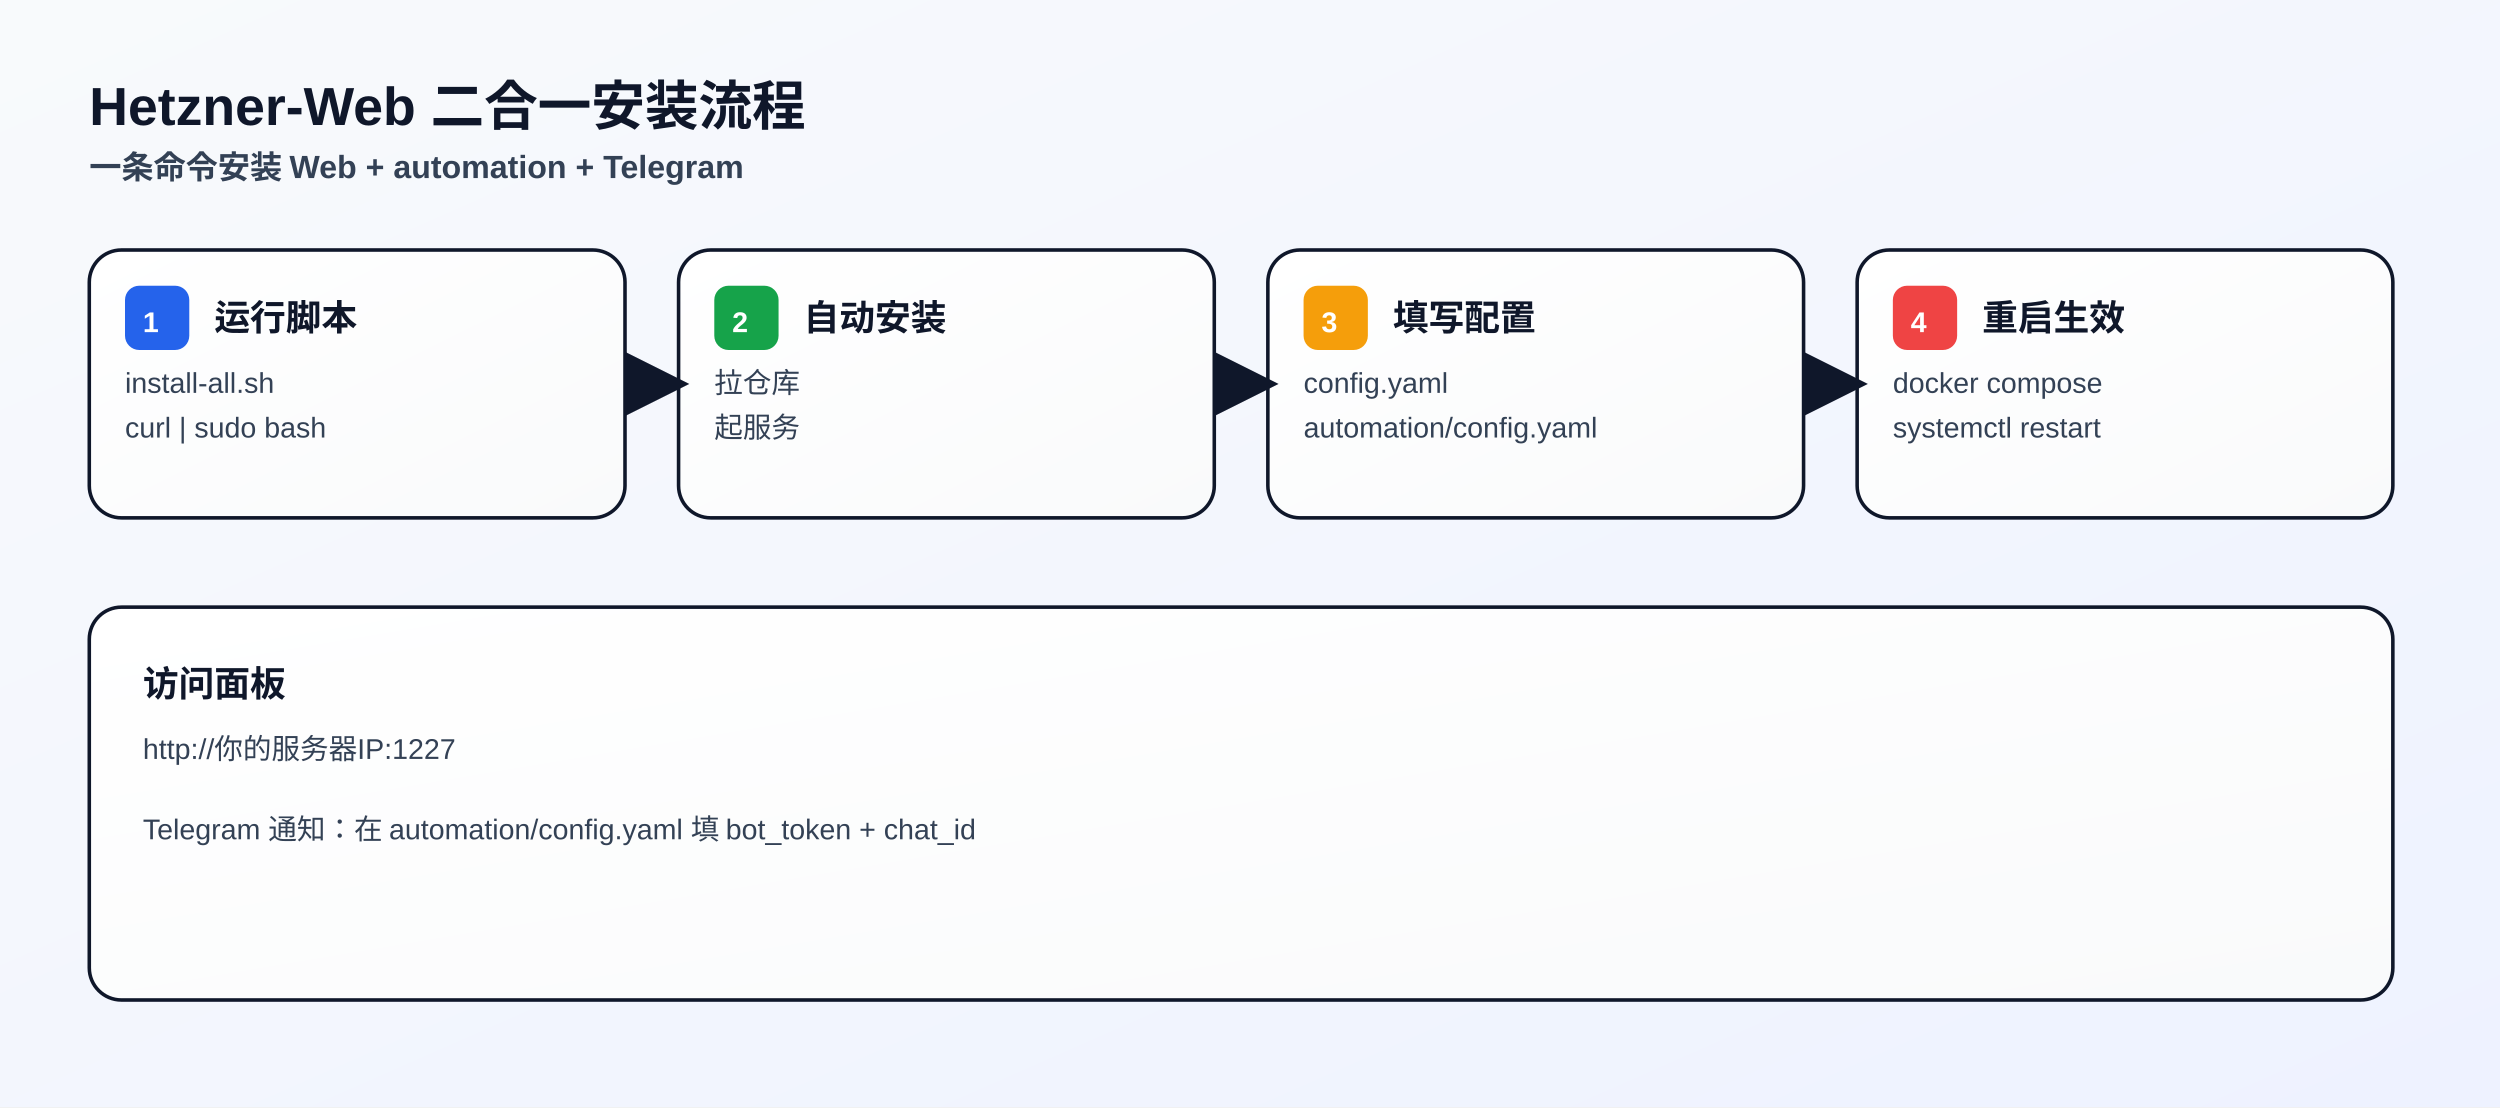
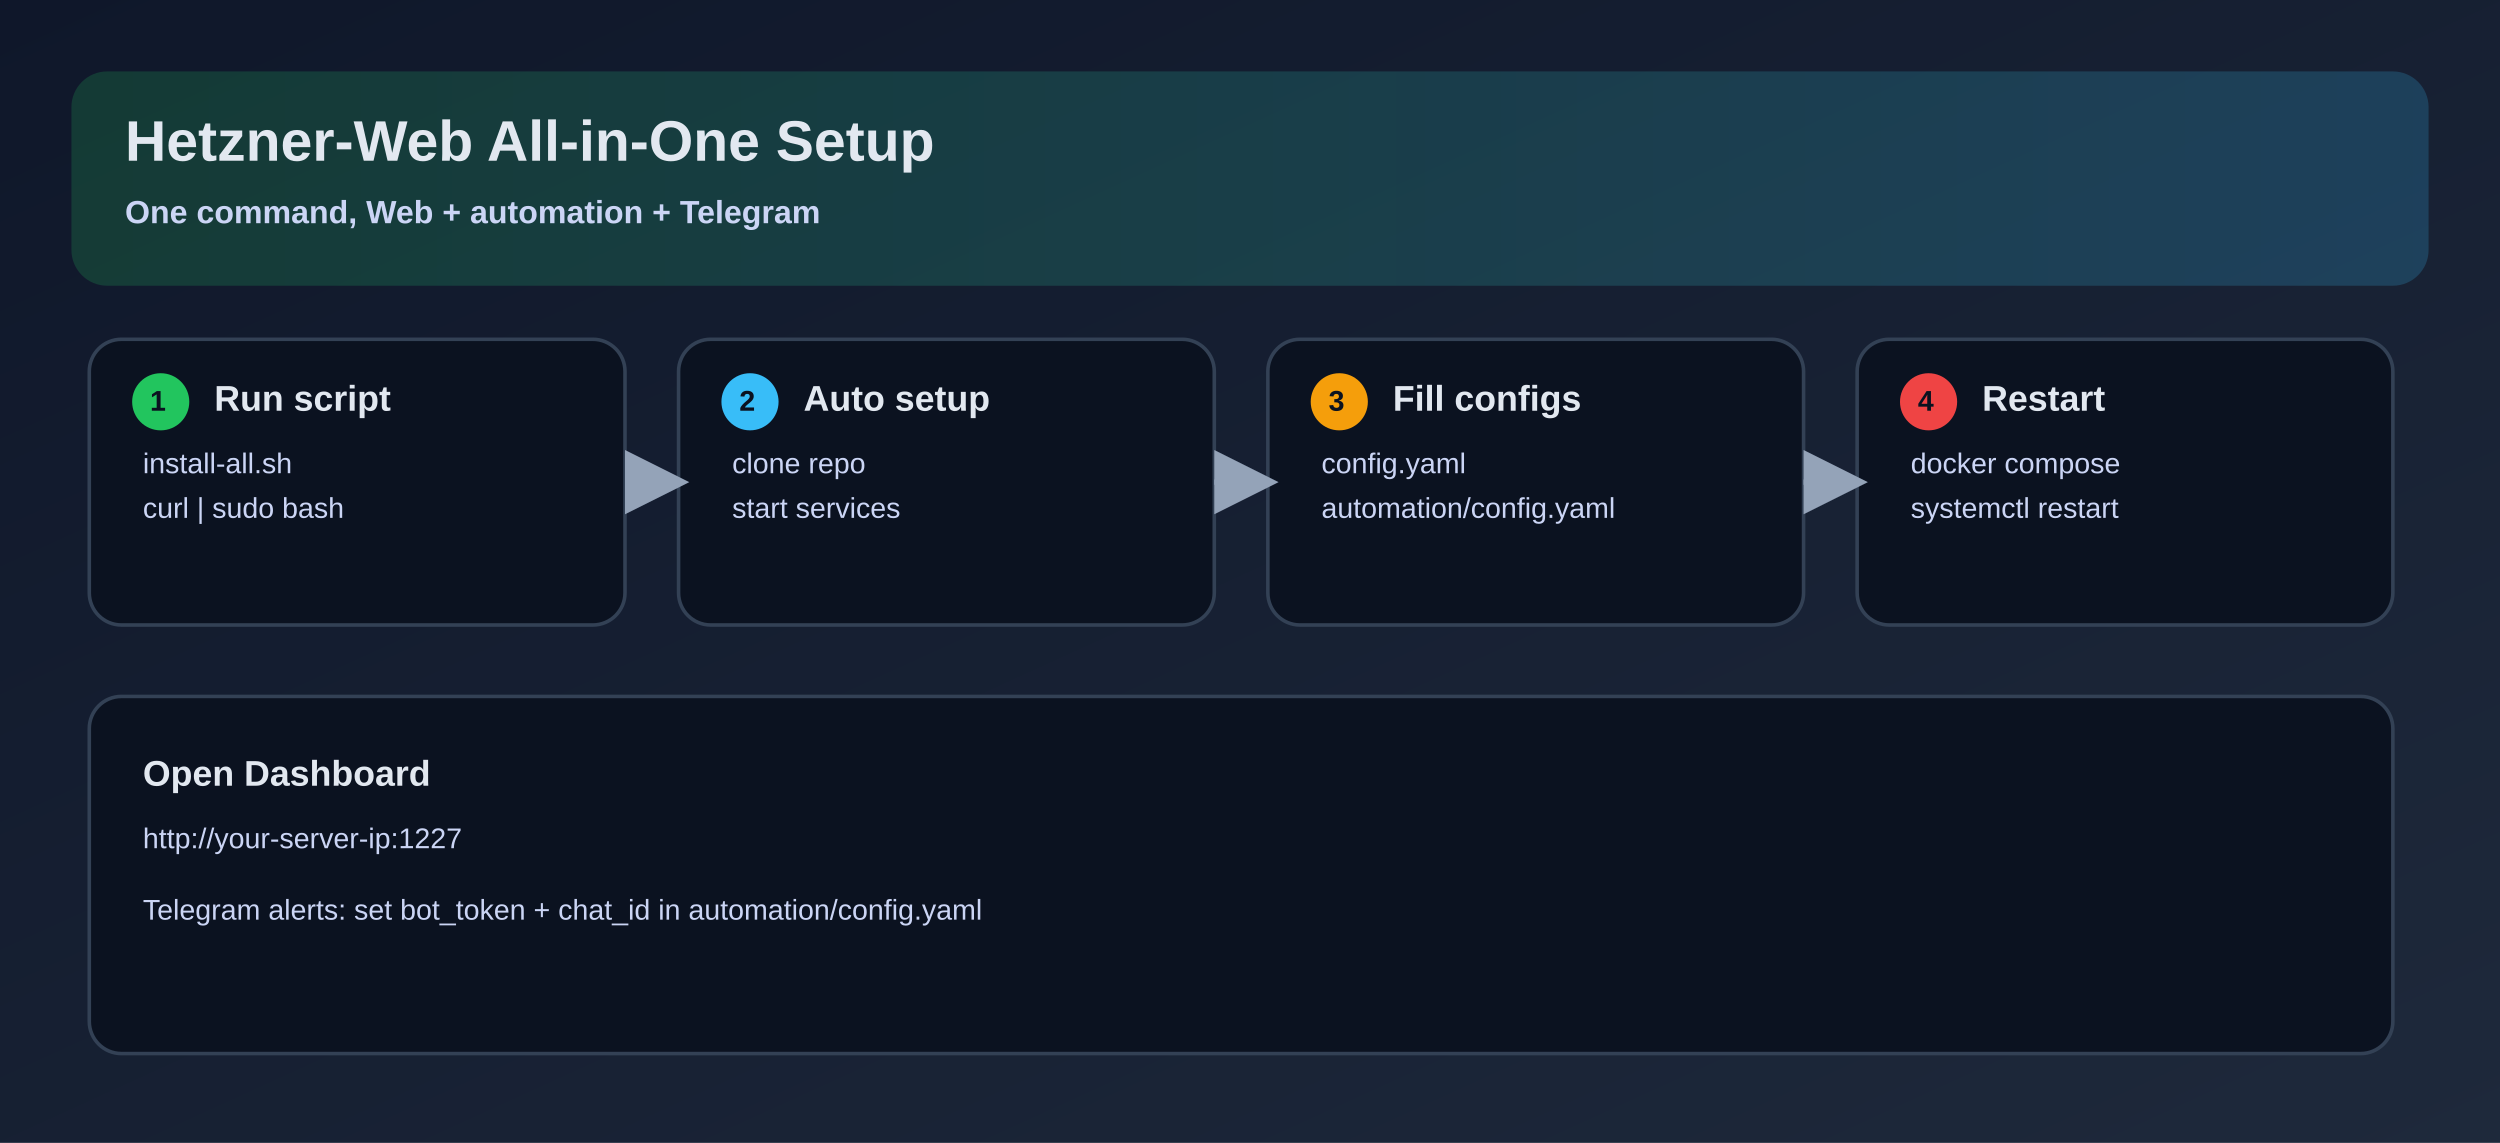
- <svg xmlns="http://www.w3.org/2000/svg" width="1400" height="620" viewBox="0 0 1400 620">
+ <svg xmlns="http://www.w3.org/2000/svg" width="1400" height="640" viewBox="0 0 1400 640">
  <defs>
    <linearGradient id="bg" x1="0" x2="1" y1="0" y2="1">
-       <stop offset="0%" stop-color="#f8fafc" />
-       <stop offset="100%" stop-color="#eef2ff" />
+       <stop offset="0%" stop-color="#0f172a" />
+       <stop offset="100%" stop-color="#1e293b" />
    </linearGradient>
-     <linearGradient id="card" x1="0" x2="1" y1="0" y2="1">
-       <stop offset="0%" stop-color="#ffffff" />
-       <stop offset="100%" stop-color="#f9fafb" />
+     <linearGradient id="glow" x1="0" x2="1" y1="0" y2="0">
+       <stop offset="0%" stop-color="#22c55e" stop-opacity="0.2" />
+       <stop offset="100%" stop-color="#38bdf8" stop-opacity="0.2" />
    </linearGradient>
    <style>
-       .title { font: 800 30px Arial, sans-serif; fill: #0f172a; }
-       .subtitle { font: 600 18px Arial, sans-serif; fill: #334155; }
-       .card { fill: url(#card); stroke: #0f172a; stroke-width: 2; rx: 18; ry: 18; }
-       .step { font: 800 20px Arial, sans-serif; fill: #0f172a; }
-       .text { font: 500 16px Arial, sans-serif; fill: #334155; }
-       .badge { font: 800 16px Arial, sans-serif; fill: #ffffff; }
-       .arrow { stroke: #0f172a; stroke-width: 3; fill: none; marker-end: url(#arrow); }
+       .title { font: 800 32px Arial, sans-serif; fill: #e2e8f0; }
+       .subtitle { font: 600 18px Arial, sans-serif; fill: #cbd5f5; }
+       .card { fill: #0b1220; stroke: #334155; stroke-width: 2; rx: 18; ry: 18; }
+       .step { font: 800 20px Arial, sans-serif; fill: #e2e8f0; }
+       .text { font: 500 16px Arial, sans-serif; fill: #cbd5f5; }
+       .badge { font: 800 16px Arial, sans-serif; fill: #0b1220; }
+       .arrow { stroke: #94a3b8; stroke-width: 3; fill: none; marker-end: url(#arrow); }
    </style>
    <marker id="arrow" markerWidth="12" markerHeight="12" refX="10" refY="6" orient="auto">
-       <path d="M0,0 L12,6 L0,12 Z" fill="#0f172a" />
+       <path d="M0,0 L12,6 L0,12 Z" fill="#94a3b8" />
    </marker>
  </defs>
-   <rect x="0" y="0" width="1400" height="620" fill="url(#bg)" />
-   <text x="50" y="70" class="title">Hetzner-Web 二合一安装流程</text>
-   <text x="50" y="100" class="subtitle">一条命令安装 Web + automation + Telegram</text>
-   <rect x="50" y="140" width="300" height="150" class="card" />
-   <rect x="70" y="160" width="36" height="36" rx="8" ry="8" fill="#2563eb" />
-   <text x="80" y="186" class="badge">1</text>
-   <text x="120" y="185" class="step">运行脚本</text>
-   <text x="70" y="220" class="text">install-all.sh</text>
-   <text x="70" y="245" class="text">curl | sudo bash</text>
-   <rect x="380" y="140" width="300" height="150" class="card" />
-   <rect x="400" y="160" width="36" height="36" rx="8" ry="8" fill="#16a34a" />
-   <text x="410" y="186" class="badge">2</text>
-   <text x="450" y="185" class="step">自动安装</text>
-   <text x="400" y="220" class="text">拉仓库</text>
-   <text x="400" y="245" class="text">起服务</text>
-   <rect x="710" y="140" width="300" height="150" class="card" />
-   <rect x="730" y="160" width="36" height="36" rx="8" ry="8" fill="#f59e0b" />
-   <text x="740" y="186" class="badge">3</text>
-   <text x="780" y="185" class="step">填写配置</text>
-   <text x="730" y="220" class="text">config.yaml</text>
-   <text x="730" y="245" class="text">automation/config.yaml</text>
-   <rect x="1040" y="140" width="300" height="150" class="card" />
-   <rect x="1060" y="160" width="36" height="36" rx="8" ry="8" fill="#ef4444" />
-   <text x="1070" y="186" class="badge">4</text>
-   <text x="1110" y="185" class="step">重启生效</text>
-   <text x="1060" y="220" class="text">docker compose</text>
-   <text x="1060" y="245" class="text">systemctl restart</text>
-   <path d="M350 215 L380 215" class="arrow" />
-   <path d="M680 215 L710 215" class="arrow" />
-   <path d="M1010 215 L1040 215" class="arrow" />
-   <rect x="50" y="340" width="1290" height="220" class="card" />
-   <text x="80" y="390" class="step">访问面板</text>
-   <text x="80" y="425" class="text">http://你的服务器IP:1227</text>
-   <text x="80" y="470" class="text">Telegram 通知：在 automation/config.yaml 填 bot_token + chat_id</text>
+   <rect x="0" y="0" width="1400" height="640" fill="url(#bg)" />
+   <rect x="40" y="40" width="1320" height="120" fill="url(#glow)" rx="20" ry="20" />
+   <text x="70" y="90" class="title">Hetzner-Web All-in-One Setup</text>
+   <text x="70" y="125" class="subtitle">One command, Web + automation + Telegram</text>
+   <rect x="50" y="190" width="300" height="160" class="card" />
+   <circle cx="90" cy="225" r="16" fill="#22c55e" />
+   <text x="84" y="230" class="badge">1</text>
+   <text x="120" y="230" class="step">Run script</text>
+   <text x="80" y="265" class="text">install-all.sh</text>
+   <text x="80" y="290" class="text">curl | sudo bash</text>
+   <rect x="380" y="190" width="300" height="160" class="card" />
+   <circle cx="420" cy="225" r="16" fill="#38bdf8" />
+   <text x="414" y="230" class="badge">2</text>
+   <text x="450" y="230" class="step">Auto setup</text>
+   <text x="410" y="265" class="text">clone repo</text>
+   <text x="410" y="290" class="text">start services</text>
+   <rect x="710" y="190" width="300" height="160" class="card" />
+   <circle cx="750" cy="225" r="16" fill="#f59e0b" />
+   <text x="744" y="230" class="badge">3</text>
+   <text x="780" y="230" class="step">Fill configs</text>
+   <text x="740" y="265" class="text">config.yaml</text>
+   <text x="740" y="290" class="text">automation/config.yaml</text>
+   <rect x="1040" y="190" width="300" height="160" class="card" />
+   <circle cx="1080" cy="225" r="16" fill="#ef4444" />
+   <text x="1074" y="230" class="badge">4</text>
+   <text x="1110" y="230" class="step">Restart</text>
+   <text x="1070" y="265" class="text">docker compose</text>
+   <text x="1070" y="290" class="text">systemctl restart</text>
+   <path d="M350 270 L380 270" class="arrow" />
+   <path d="M680 270 L710 270" class="arrow" />
+   <path d="M1010 270 L1040 270" class="arrow" />
+   <rect x="50" y="390" width="1290" height="200" class="card" />
+   <text x="80" y="440" class="step">Open Dashboard</text>
+   <text x="80" y="475" class="text">http://your-server-ip:1227</text>
+   <text x="80" y="515" class="text">Telegram alerts: set bot_token + chat_id in automation/config.yaml</text>
</svg>
